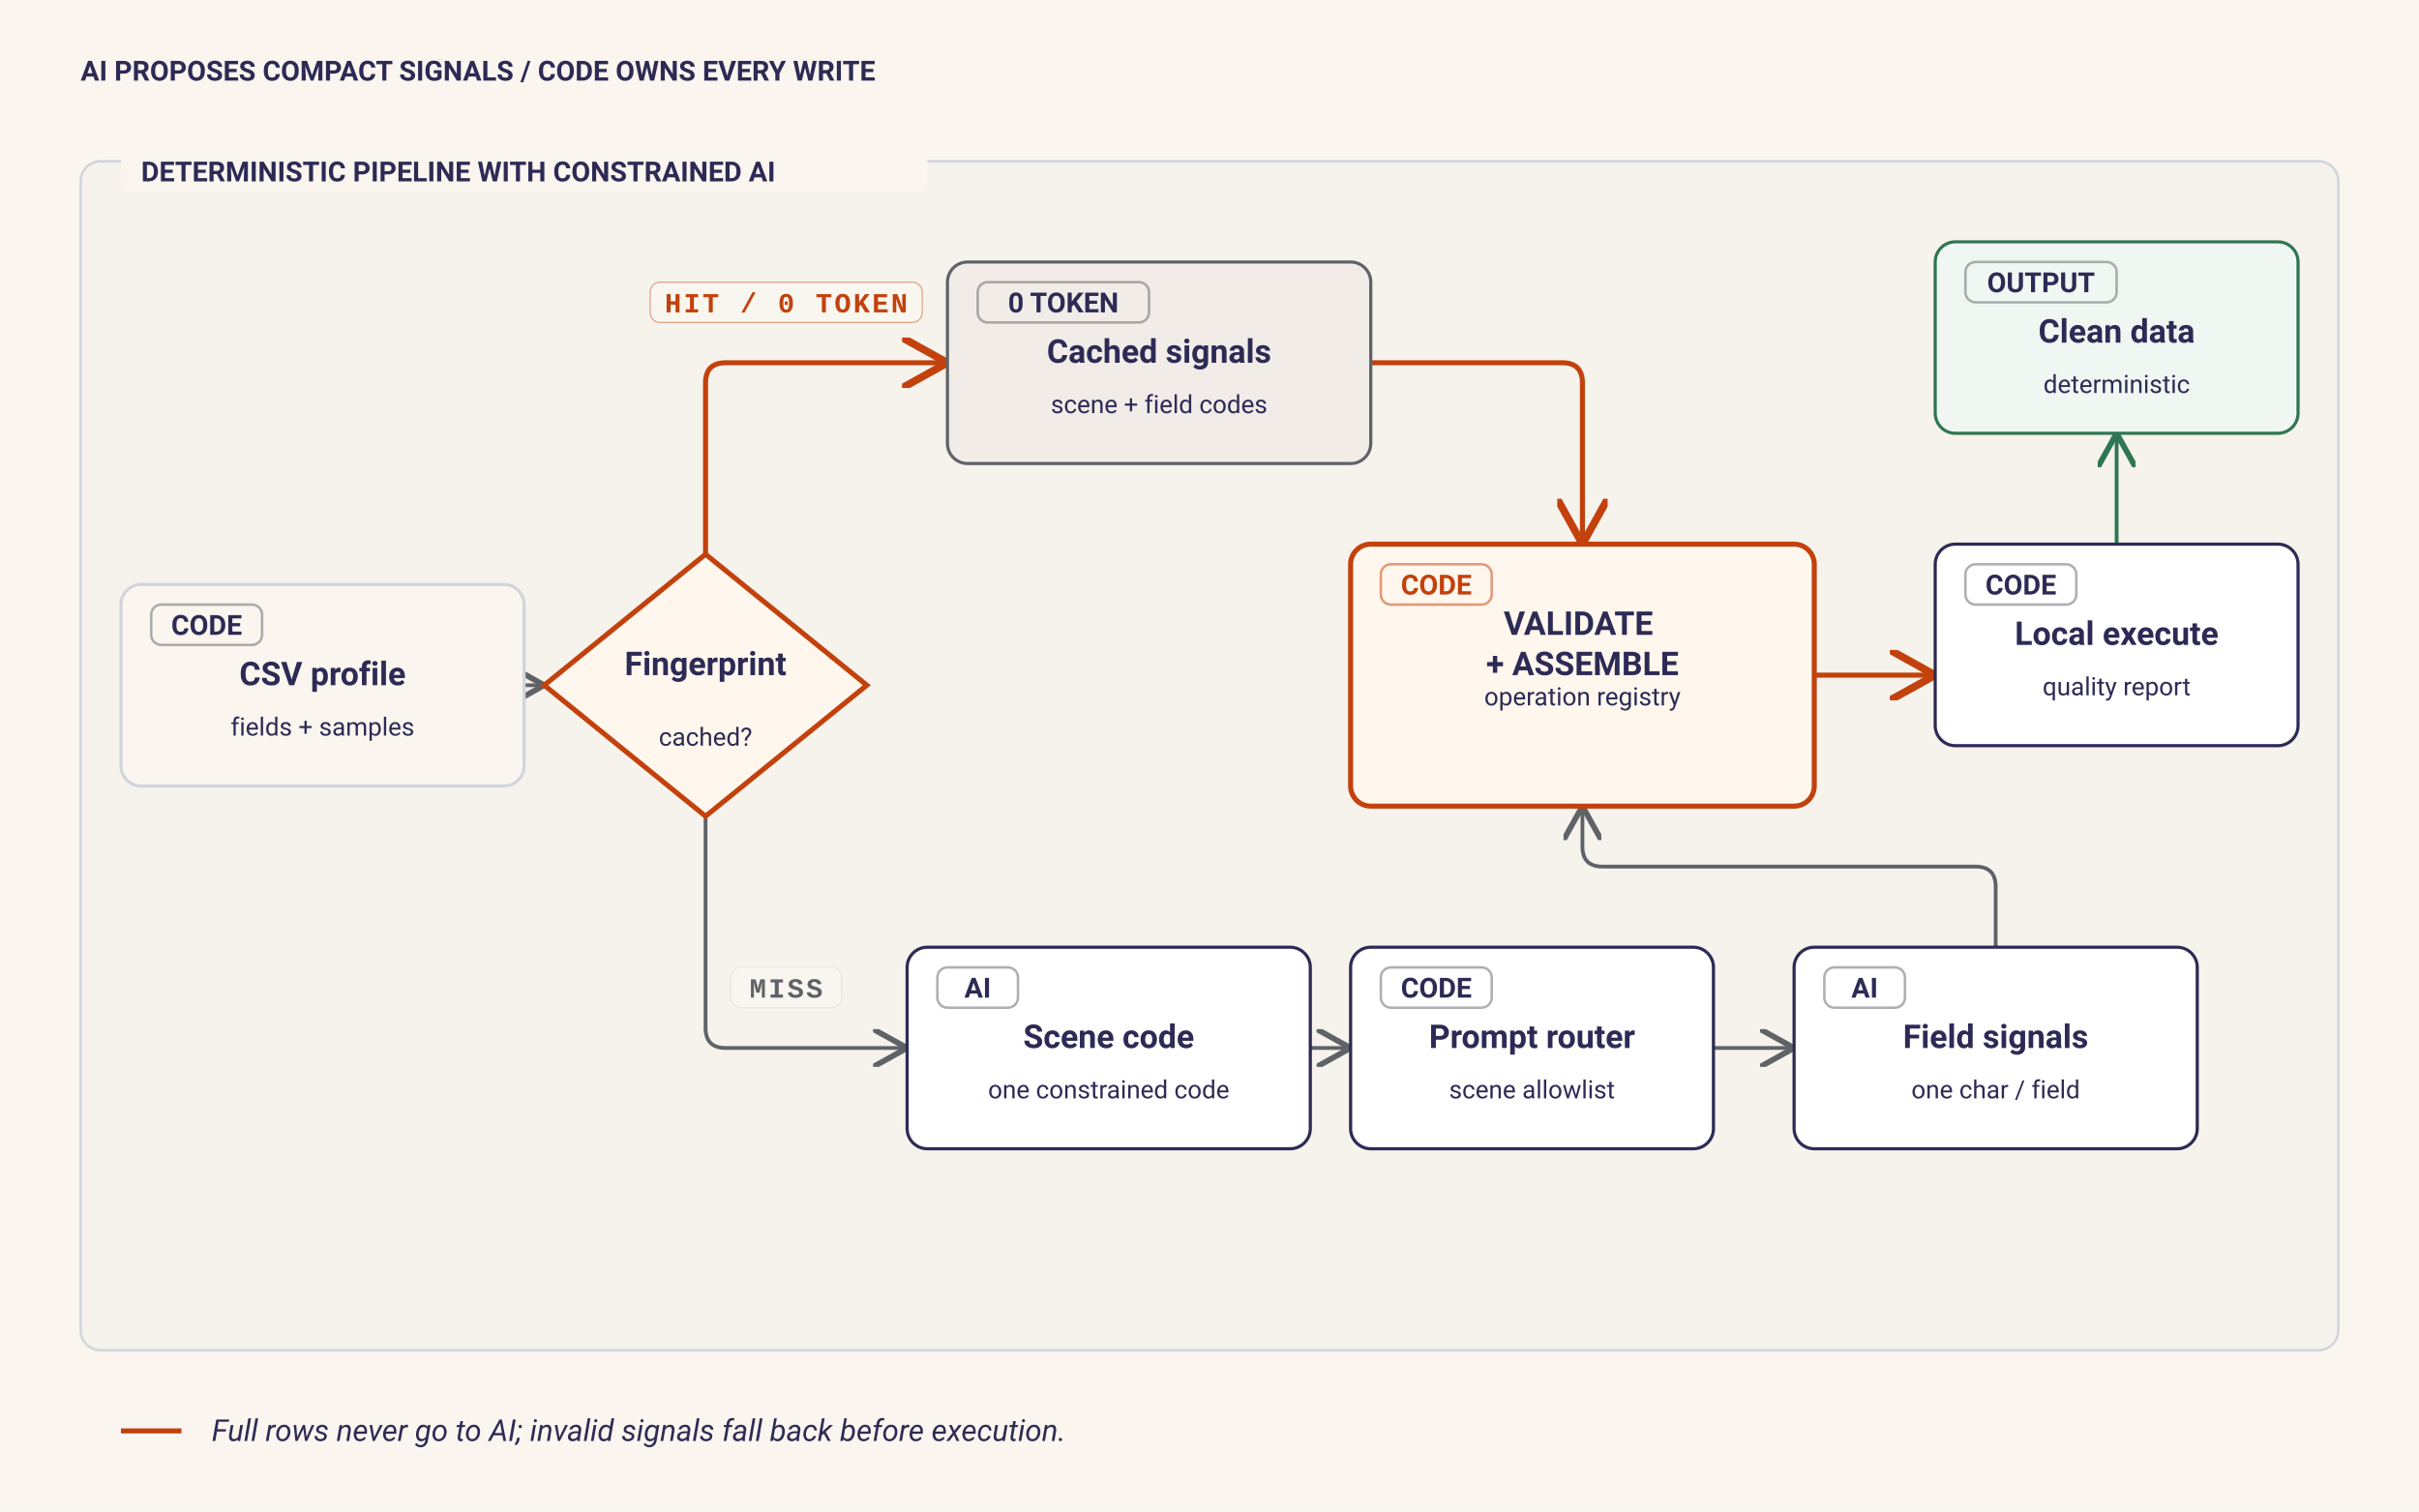
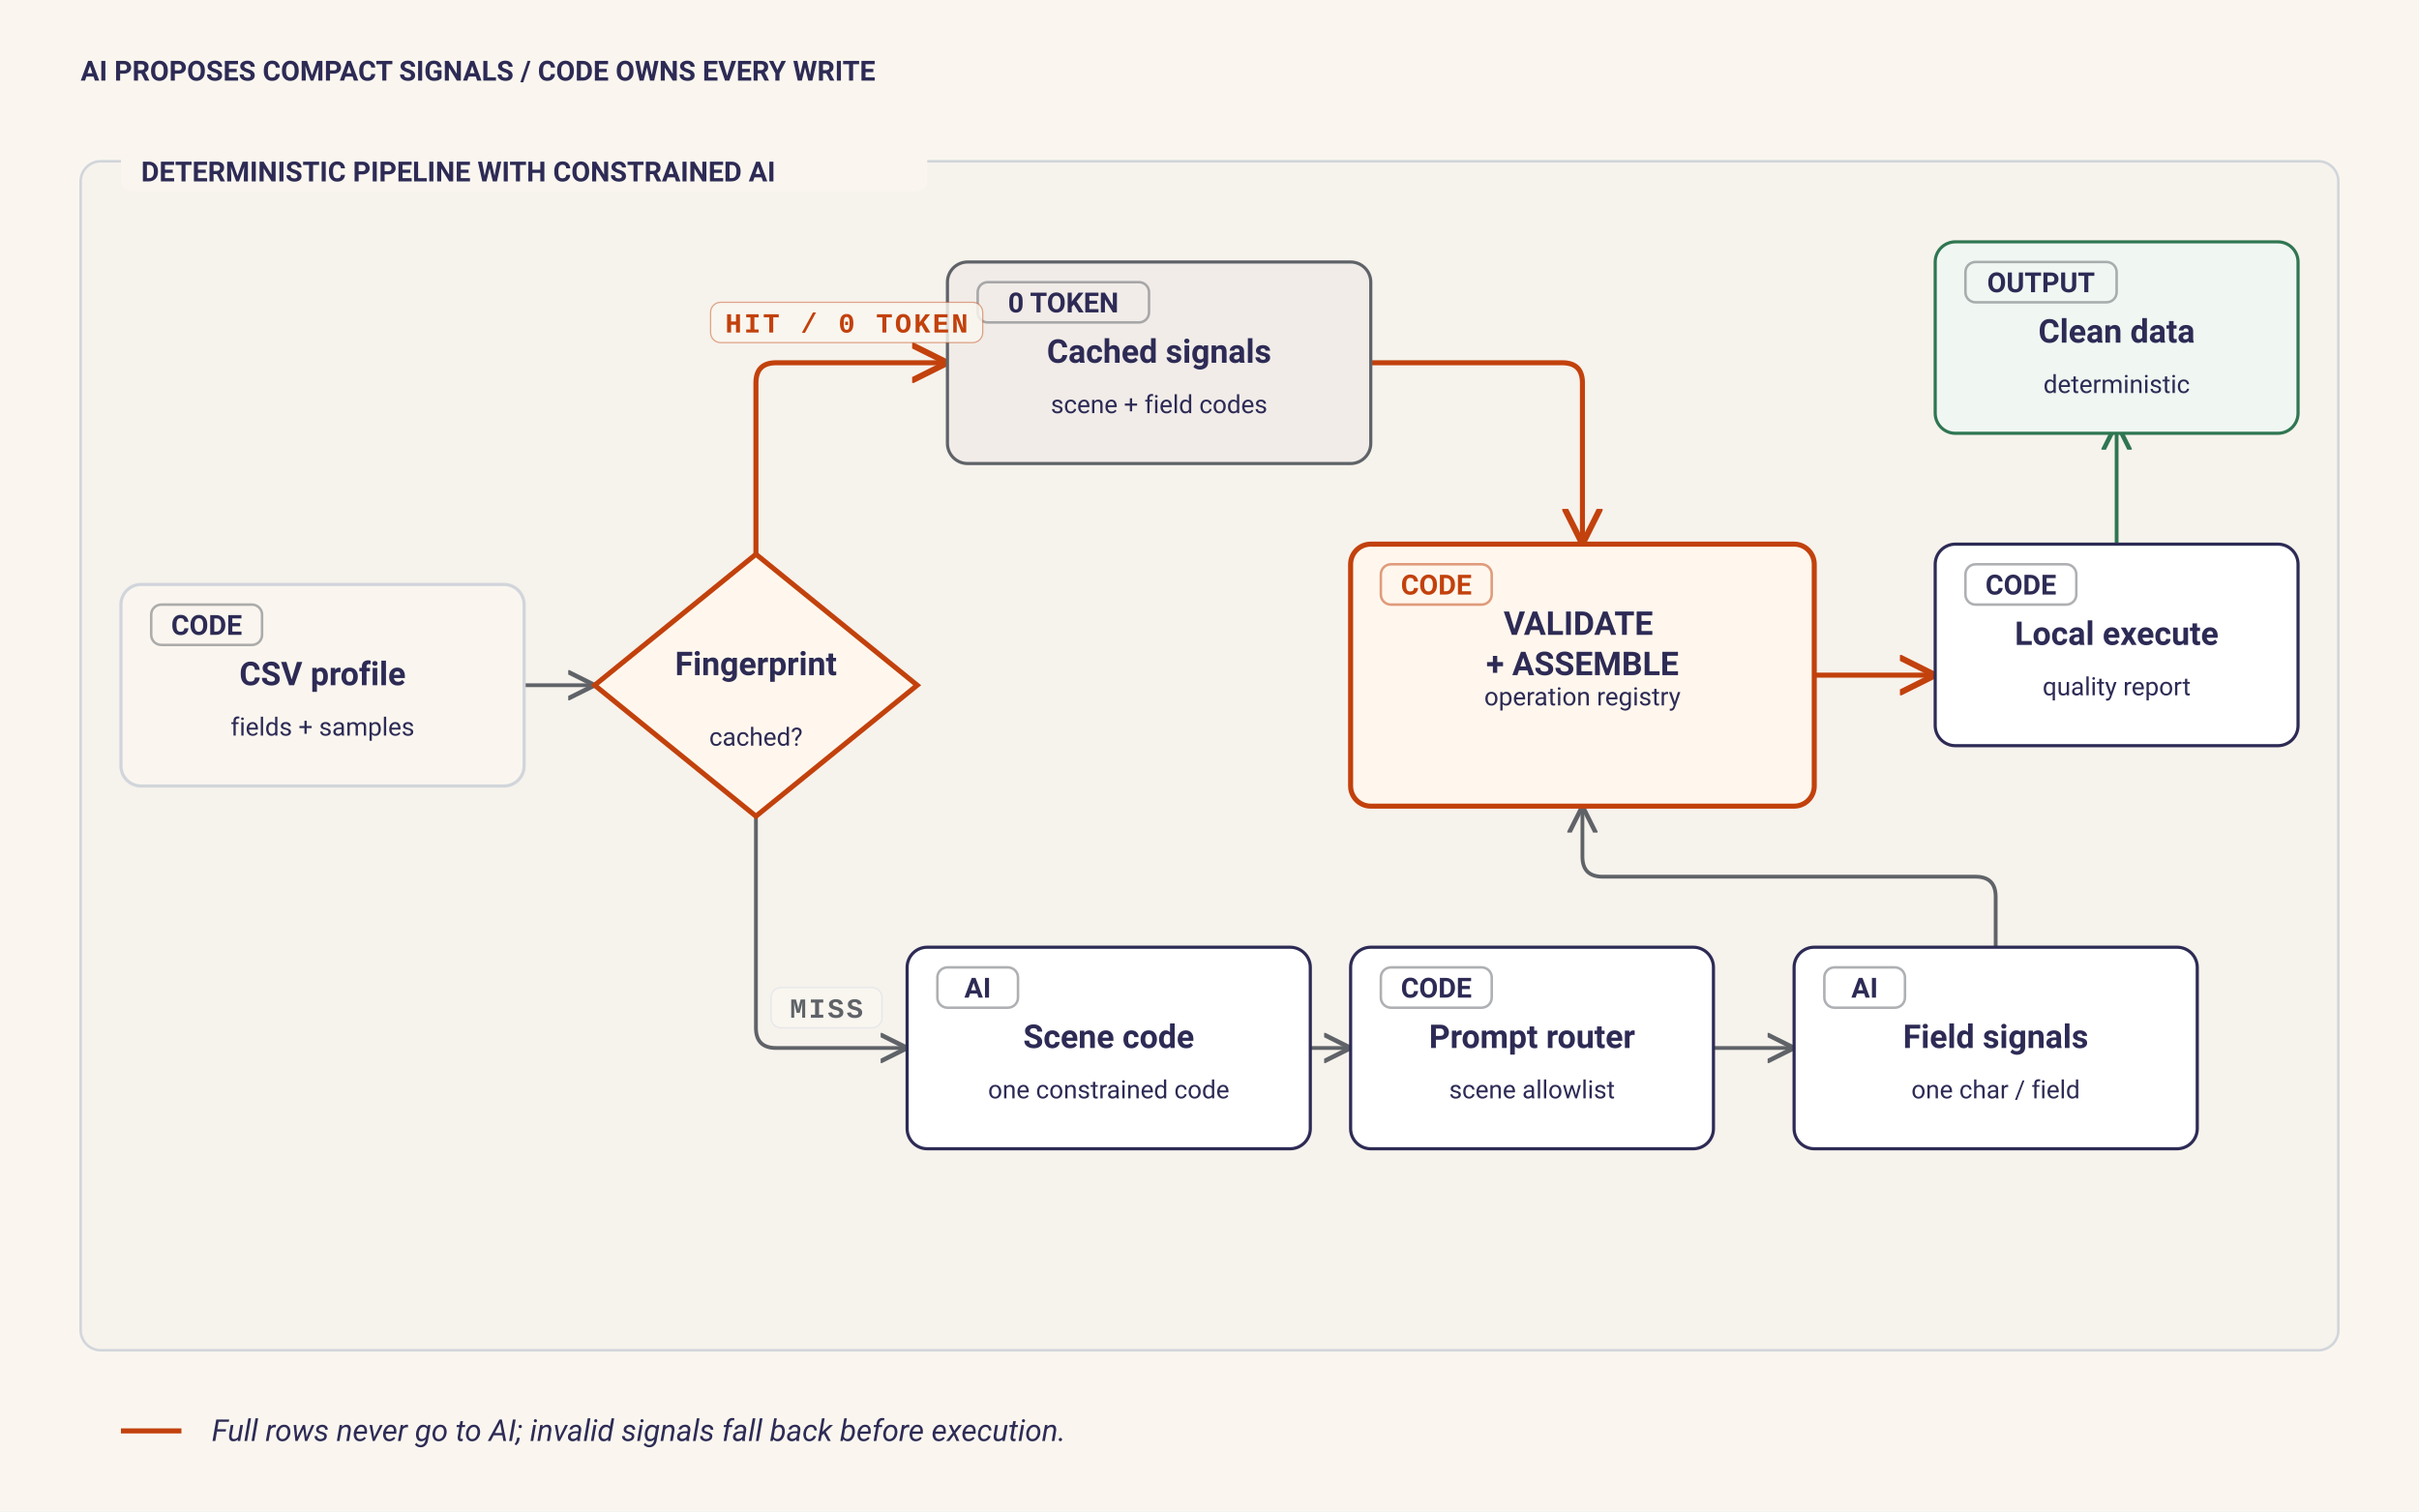
<svg xmlns="http://www.w3.org/2000/svg" class="editorial-diagram editorial-diagram-decision-maker diagram-typography-standard" viewBox="0 0 960 600" width="100%" role="img" aria-labelledby="decision-maker-title decision-maker-desc" preserveAspectRatio="xMidYMid meet">
  <defs>
-     <marker id="decision-maker-arrow-default" markerWidth="10" markerHeight="10" refX="9" refY="5" orient="auto">
-       <path d="M0,0 L9,5 L0,10" fill="none" stroke="#5f6368" stroke-width="1.5" stroke-linecap="round" stroke-linejoin="round" />
+     <marker id="decision-maker-arrow-default" markerWidth="8" markerHeight="8" refX="7" refY="4" orient="auto">
+       <path d="M0,0.5 L7,4 L0,7.5" fill="none" stroke="#5f6368" stroke-width="1.2" stroke-linecap="round" stroke-linejoin="round" />
    </marker>
-     <marker id="decision-maker-arrow-accent" markerWidth="10" markerHeight="10" refX="9" refY="5" orient="auto">
-       <path d="M0,0 L9,5 L0,10" fill="none" stroke="#c2410c" stroke-width="1.5" stroke-linecap="round" stroke-linejoin="round" />
+     <marker id="decision-maker-arrow-accent" markerWidth="8" markerHeight="8" refX="7" refY="4" orient="auto">
+       <path d="M0,0.5 L7,4 L0,7.5" fill="none" stroke="#c2410c" stroke-width="1.2" stroke-linecap="round" stroke-linejoin="round" />
    </marker>
-     <marker id="decision-maker-arrow-success" markerWidth="10" markerHeight="10" refX="9" refY="5" orient="auto">
-       <path d="M0,0 L9,5 L0,10" fill="none" stroke="#2f7652" stroke-width="1.5" stroke-linecap="round" stroke-linejoin="round" />
+     <marker id="decision-maker-arrow-success" markerWidth="8" markerHeight="8" refX="7" refY="4" orient="auto">
+       <path d="M0,0.5 L7,4 L0,7.5" fill="none" stroke="#2f7652" stroke-width="1.2" stroke-linecap="round" stroke-linejoin="round" />
    </marker>
-     <marker id="decision-maker-arrow-danger" markerWidth="10" markerHeight="10" refX="9" refY="5" orient="auto">
-       <path d="M0,0 L9,5 L0,10" fill="none" stroke="#a34444" stroke-width="1.5" stroke-linecap="round" stroke-linejoin="round" />
+     <marker id="decision-maker-arrow-danger" markerWidth="8" markerHeight="8" refX="7" refY="4" orient="auto">
+       <path d="M0,0.5 L7,4 L0,7.5" fill="none" stroke="#a34444" stroke-width="1.2" stroke-linecap="round" stroke-linejoin="round" />
    </marker>
  </defs>
  <style>
.editorial-diagram text{font-family:-apple-system,BlinkMacSystemFont,'Segoe UI',Roboto,'Noto Sans SC',sans-serif;fill:#2d2b55;letter-spacing:0}
.zone&gt;rect:first-child{fill:#2d2b55;fill-opacity:.018;stroke:#d1d5db;stroke-width:1}
.zone-label-mask{fill:#faf6ef}
.connector-label rect{fill:#faf6ef;fill-opacity:.82}
.zone-label,.node-tag,.connector-label text,.label-eyebrow{font-family:'SFMono-Regular',Consolas,'Liberation Mono','Noto Sans Mono CJK SC',monospace;font-size:11px;font-weight:600;letter-spacing:.08em;fill:#5f6368}
.lane rect{fill:#faf6ef;stroke:#e5e7eb;stroke-width:1}.lane-tinted rect{fill:#2d2b55;fill-opacity:.018}
.lane line{stroke:#d1d5db;stroke-width:1}.lane-label{font-family:'SFMono-Regular',Consolas,'Liberation Mono','Noto Sans Mono CJK SC',monospace;font-size:11px;font-weight:600;fill:#5f6368;letter-spacing:.06em}
.connector{fill:none;stroke:#5f6368;stroke-width:1.5}
.connector-accent{stroke:#c2410c;stroke-width:2}
.connector-success{stroke:#2f7652}.connector-danger{stroke:#a34444}
.connector-dashed{stroke-dasharray:6 4}
.node-mask,.decision-mask{fill:#faf6ef;stroke:none}
.node-box{fill:#ffffff;stroke:#2d2b55;stroke-width:1.25}
.node-muted .node-box{fill:#faf6ef;stroke:#d1d5db}
.node-store .node-box{fill:#2d2b55;fill-opacity:.045;stroke:#5f6368}
.node-optional .node-box{fill:#faf6ef;stroke:#d1d5db;stroke-dasharray:6 4}
.node-focal .node-box{fill:#fff7ed;stroke:#c2410c;stroke-width:2}
.node-success .node-box{fill:#f0f7f2;stroke:#2f7652}
.node-danger .node-box{fill:#fdf2f2;stroke:#a34444}
.node-tag-box{fill:none;stroke:#5f6368;stroke-opacity:.5}
.node-focal .node-tag-box{stroke:#c2410c}.node-focal .node-tag{fill:#c2410c}
.node-title,.decision-title{font-size:13px;font-weight:650}
.node-subtitle,.decision-subtitle{font-family:'SFMono-Regular',Consolas,'Liberation Mono','Noto Sans Mono CJK SC',monospace;font-size:10px;fill:#5f6368}
.decision-box{fill:#ffffff;stroke:#2d2b55;stroke-width:1.25}
.decision-focal .decision-box{fill:#fff7ed;stroke:#c2410c;stroke-width:2}
.connector-label rect{stroke:#e5e7eb;stroke-width:.5}
.connector-label-accent rect{stroke:#c2410c;stroke-opacity:.45}.connector-label-accent text{fill:#c2410c}
.connector-label-success rect{stroke:#2f7652;stroke-opacity:.45}.connector-label-success text{fill:#2f7652}
.connector-label-danger rect{stroke:#a34444;stroke-opacity:.45}.connector-label-danger text{fill:#a34444}
.connector-label-dashed rect{stroke:#5f6368;stroke-dasharray:3 2}.connector-label-dashed text{fill:#5f6368}
.annotation line{stroke:#c2410c;stroke-width:2}.annotation text{font-size:12px;font-style:italic}
.label-metric{font-family:'SFMono-Regular',Consolas,'Liberation Mono','Noto Sans Mono CJK SC',monospace;font-size:12px;font-weight:600;fill:#c2410c}
.step-header rect{fill:#2d2b55;fill-opacity:.1}.step-header text{font-family:'SFMono-Regular',Consolas,'Liberation Mono','Noto Sans Mono CJK SC',monospace;font-size:11px;font-weight:600;fill:#5f6368}
.step-header .step-label{letter-spacing:.06em}.step-focal rect{fill:#f97316;fill-opacity:.16}.step-focal text{fill:#c2410c}
.diagram-typography-expanded .zone-label,.diagram-typography-expanded .node-tag,.diagram-typography-expanded .connector-label text,.diagram-typography-expanded .label-eyebrow{font-size:12px}
.diagram-typography-expanded .node-title,.diagram-typography-expanded .decision-title{font-size:14px}
.diagram-typography-expanded .node-subtitle,.diagram-typography-expanded .decision-subtitle{font-size:10px}
.diagram-typography-expanded .annotation text{font-size:13px}
</style>
  <rect width="960" height="600" fill="#faf6ef" />
  <g class="zone">
    <rect x="32" y="64" width="896" height="472" rx="8" />
    <rect class="zone-label-mask" x="48" y="60" width="320" height="16" rx="4" />
    <text class="zone-label" x="56" y="72">DETERMINISTIC PIPELINE WITH CONSTRAINED AI</text>
  </g>
-   <path class="connector connector-default" d="M 208 272 L 216 272" marker-end="url(#decision-maker-arrow-default)" />
-   <path class="connector connector-accent" d="M 280 220 L 280 152 Q 280 144 288 144 L 376 144" marker-end="url(#decision-maker-arrow-accent)" />
-   <path class="connector connector-default" d="M 280 324 L 280 408 Q 280 416 288 416 L 360 416" marker-end="url(#decision-maker-arrow-default)" />
-   <path class="connector connector-default" d="M 520 416 L 536 416" marker-end="url(#decision-maker-arrow-default)" />
+   <path class="connector connector-default" d="M 208 272 L 236 272" marker-end="url(#decision-maker-arrow-default)" />
+   <path class="connector connector-accent" d="M 300 220 L 300 152 Q 300 144 308 144 L 376 144" marker-end="url(#decision-maker-arrow-accent)" />
+   <path class="connector connector-default" d="M 300 324 L 300 408 Q 300 416 308 416 L 360 416" marker-end="url(#decision-maker-arrow-default)" />
+   <path class="connector connector-default" d="M 504 416 L 536 416" marker-end="url(#decision-maker-arrow-default)" />
  <path class="connector connector-default" d="M 680 416 L 712 416" marker-end="url(#decision-maker-arrow-default)" />
  <path class="connector connector-accent" d="M 544 144 L 620 144 Q 628 144 628 152 L 628 216" marker-end="url(#decision-maker-arrow-accent)" />
-   <path class="connector connector-default" d="M 792 376 L 792 352 Q 792 344 784 344 L 636 344 Q 628 344 628 336 L 628 320" marker-end="url(#decision-maker-arrow-default)" />
+   <path class="connector connector-default" d="M 792 376 L 792 356 Q 792 348 784 348 L 636 348 Q 628 348 628 340 L 628 320" marker-end="url(#decision-maker-arrow-default)" />
  <path class="connector connector-accent" d="M 720 268 L 768 268" marker-end="url(#decision-maker-arrow-accent)" />
-   <path class="connector connector-success" d="M 840 216 L 840 172" marker-end="url(#decision-maker-arrow-success)" />
+   <path class="connector connector-success" d="M 840 216 L 840 168" marker-end="url(#decision-maker-arrow-success)" />
  <g class="node node-muted">
    <rect class="node-mask" x="48" y="232" width="160" height="80" rx="8" />
    <rect class="node-box" x="48" y="232" width="160" height="80" rx="8" />
    <rect class="node-tag-box" x="60" y="240" width="44" height="16" rx="4" />
    <text class="node-tag" x="82" y="252" text-anchor="middle">CODE</text>
    <text class="node-title" text-anchor="middle">
      <tspan x="128" y="272">CSV profile</tspan>
    </text>
    <text class="node-subtitle" text-anchor="middle">
      <tspan x="128" y="292">fields + samples</tspan>
    </text>
  </g>
  <g class="decision decision-focal">
-     <polygon class="decision-mask" points="280,220 344,272 280,324 216,272" />
-     <polygon class="decision-box" points="280,220 344,272 280,324 216,272" />
+     <polygon class="decision-mask" points="300,220 364,272 300,324 236,272" />
+     <polygon class="decision-box" points="300,220 364,272 300,324 236,272" />
    <text class="decision-title" text-anchor="middle">
-       <tspan x="280" y="268">Fingerprint</tspan>
+       <tspan x="300" y="268">Fingerprint</tspan>
    </text>
-     <text class="decision-subtitle" x="280" y="296" text-anchor="middle">cached?</text>
+     <text class="decision-subtitle" x="300" y="296" text-anchor="middle">cached?</text>
  </g>
  <g class="node node-store">
    <rect class="node-mask" x="376" y="104" width="168" height="80" rx="8" />
    <rect class="node-box" x="376" y="104" width="168" height="80" rx="8" />
    <rect class="node-tag-box" x="388" y="112" width="68" height="16" rx="4" />
    <text class="node-tag" x="422" y="124" text-anchor="middle">0 TOKEN</text>
    <text class="node-title" text-anchor="middle">
      <tspan x="460" y="144">Cached signals</tspan>
    </text>
    <text class="node-subtitle" text-anchor="middle">
      <tspan x="460" y="164">scene + field codes</tspan>
    </text>
  </g>
  <g class="node node-default">
    <rect class="node-mask" x="360" y="376" width="160" height="80" rx="8" />
    <rect class="node-box" x="360" y="376" width="160" height="80" rx="8" />
    <rect class="node-tag-box" x="372" y="384" width="32" height="16" rx="4" />
    <text class="node-tag" x="388" y="396" text-anchor="middle">AI</text>
    <text class="node-title" text-anchor="middle">
      <tspan x="440" y="416">Scene code</tspan>
    </text>
    <text class="node-subtitle" text-anchor="middle">
      <tspan x="440" y="436">one constrained code</tspan>
    </text>
  </g>
  <g class="node node-default">
    <rect class="node-mask" x="536" y="376" width="144" height="80" rx="8" />
    <rect class="node-box" x="536" y="376" width="144" height="80" rx="8" />
    <rect class="node-tag-box" x="548" y="384" width="44" height="16" rx="4" />
    <text class="node-tag" x="570" y="396" text-anchor="middle">CODE</text>
    <text class="node-title" text-anchor="middle">
      <tspan x="608" y="416">Prompt router</tspan>
    </text>
    <text class="node-subtitle" text-anchor="middle">
      <tspan x="608" y="436">scene allowlist</tspan>
    </text>
  </g>
  <g class="node node-default">
    <rect class="node-mask" x="712" y="376" width="160" height="80" rx="8" />
    <rect class="node-box" x="712" y="376" width="160" height="80" rx="8" />
    <rect class="node-tag-box" x="724" y="384" width="32" height="16" rx="4" />
    <text class="node-tag" x="740" y="396" text-anchor="middle">AI</text>
    <text class="node-title" text-anchor="middle">
      <tspan x="792" y="416">Field signals</tspan>
    </text>
    <text class="node-subtitle" text-anchor="middle">
      <tspan x="792" y="436">one char / field</tspan>
    </text>
  </g>
  <g class="node node-focal">
    <rect class="node-mask" x="536" y="216" width="184" height="104" rx="8" />
    <rect class="node-box" x="536" y="216" width="184" height="104" rx="8" />
    <rect class="node-tag-box" x="548" y="224" width="44" height="16" rx="4" />
    <text class="node-tag" x="570" y="236" text-anchor="middle">CODE</text>
    <text class="node-title" text-anchor="middle">
      <tspan x="628" y="252">VALIDATE</tspan>
      <tspan x="628" y="268">+ ASSEMBLE</tspan>
    </text>
    <text class="node-subtitle" text-anchor="middle">
      <tspan x="628" y="280">operation registry</tspan>
    </text>
  </g>
  <g class="node node-default">
    <rect class="node-mask" x="768" y="216" width="144" height="80" rx="8" />
    <rect class="node-box" x="768" y="216" width="144" height="80" rx="8" />
    <rect class="node-tag-box" x="780" y="224" width="44" height="16" rx="4" />
    <text class="node-tag" x="802" y="236" text-anchor="middle">CODE</text>
    <text class="node-title" text-anchor="middle">
      <tspan x="840" y="256">Local execute</tspan>
    </text>
    <text class="node-subtitle" text-anchor="middle">
      <tspan x="840" y="276">quality report</tspan>
    </text>
  </g>
  <g class="node node-success">
    <rect class="node-mask" x="768" y="96" width="144" height="76" rx="8" />
    <rect class="node-box" x="768" y="96" width="144" height="76" rx="8" />
    <rect class="node-tag-box" x="780" y="104" width="60" height="16" rx="4" />
    <text class="node-tag" x="810" y="116" text-anchor="middle">OUTPUT</text>
    <text class="node-title" text-anchor="middle">
      <tspan x="840" y="136">Clean data</tspan>
    </text>
    <text class="node-subtitle" text-anchor="middle">
      <tspan x="840" y="156">deterministic</tspan>
    </text>
  </g>
  <text class="label label-eyebrow" x="32" y="32" text-anchor="start">AI PROPOSES COMPACT SIGNALS / CODE OWNS EVERY WRITE</text>
  <g class="connector-label connector-label-accent">
-     <rect x="258" y="112" width="108" height="16" rx="4" />
-     <text x="312" y="124" text-anchor="middle">HIT / 0 TOKEN</text>
+     <rect x="282" y="120" width="108" height="16" rx="4" />
+     <text x="336" y="132" text-anchor="middle">HIT / 0 TOKEN</text>
  </g>
  <g class="connector-label connector-label-default">
-     <rect x="290" y="384" width="44" height="16" rx="4" />
-     <text x="312" y="396" text-anchor="middle">MISS</text>
+     <rect x="306" y="392" width="44" height="16" rx="4" />
+     <text x="328" y="404" text-anchor="middle">MISS</text>
  </g>
  <g class="annotation">
    <line x1="48" y1="568" x2="72" y2="568" />
    <text x="84" y="572">Full rows never go to AI; invalid signals fall back before execution.</text>
  </g>
</svg>
